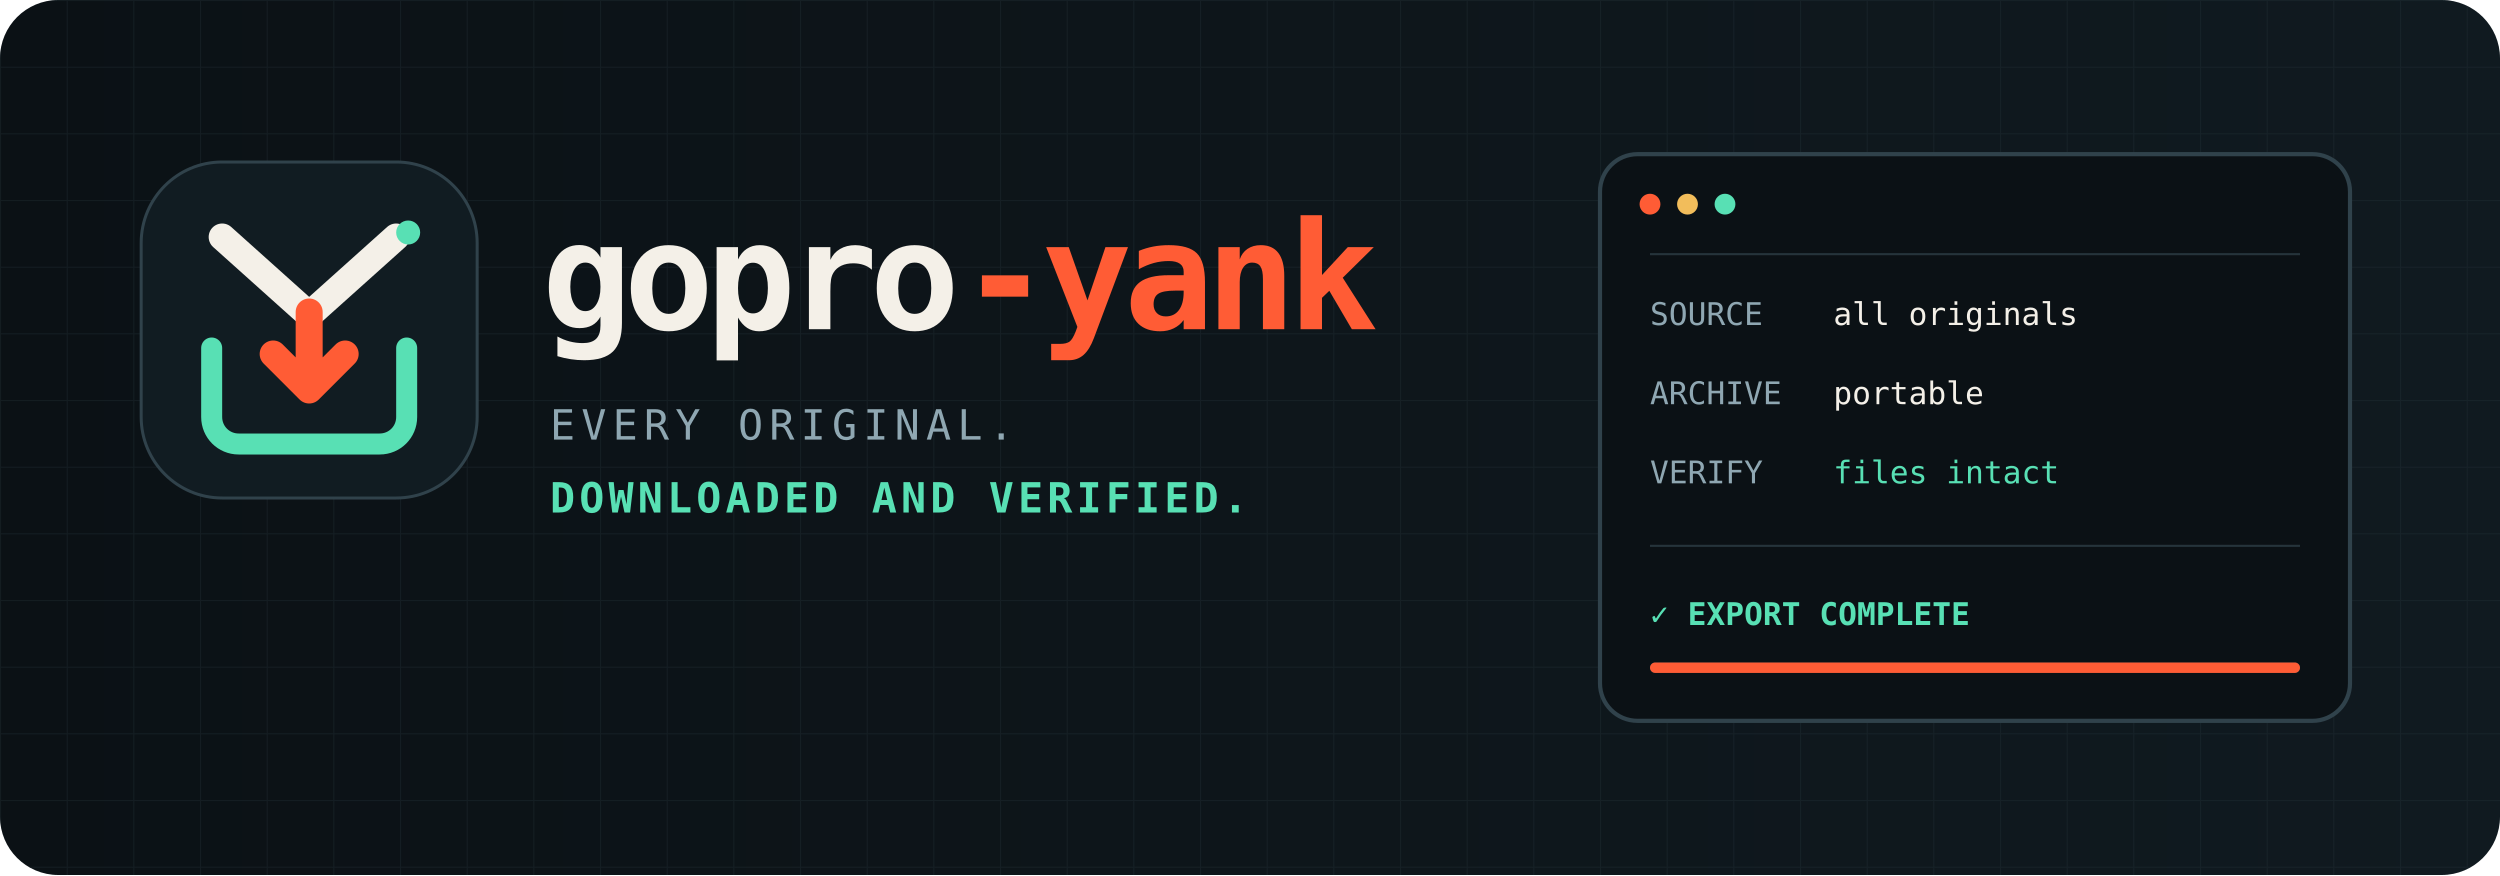
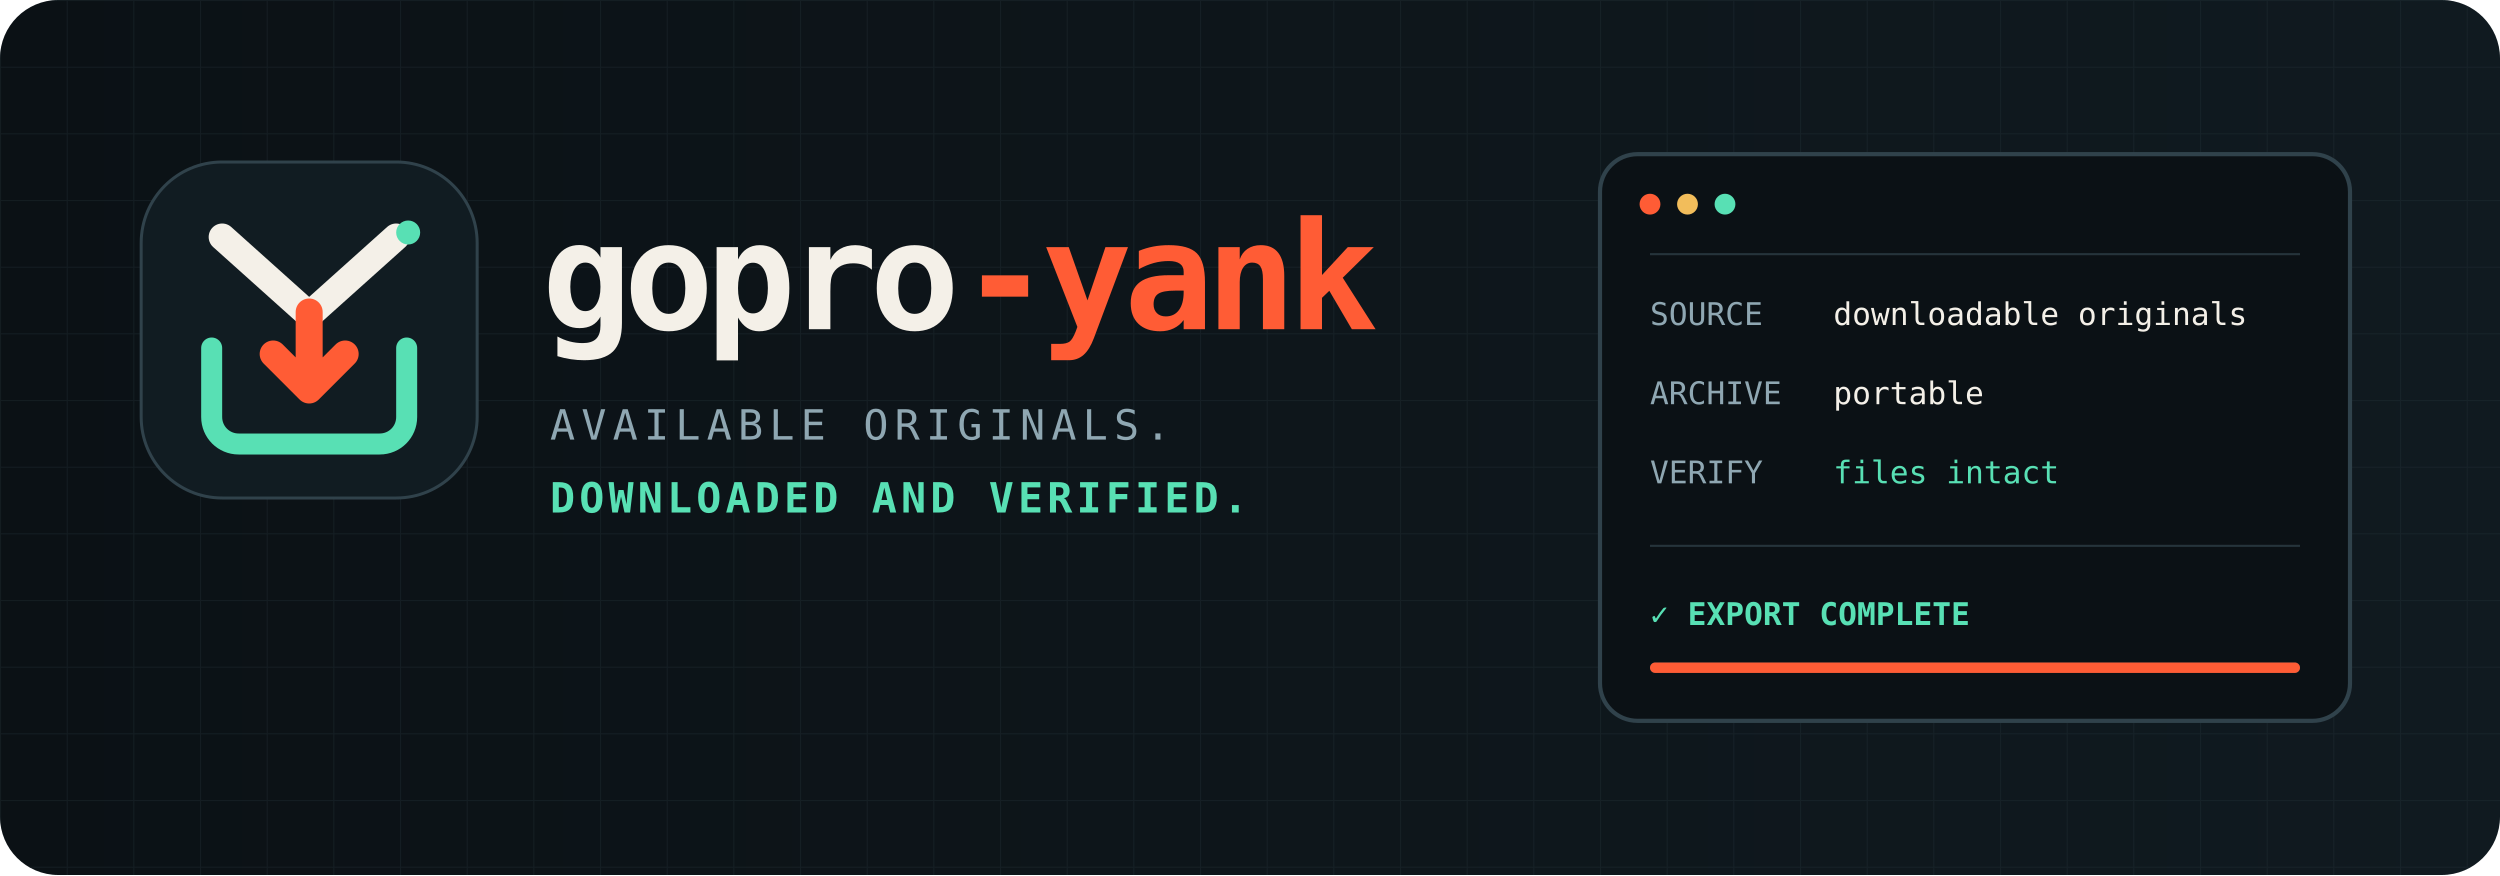
<svg xmlns="http://www.w3.org/2000/svg" viewBox="0 0 1200 420" role="img" aria-labelledby="title desc">
  <defs>
    <pattern id="grid" width="32" height="32" patternUnits="userSpaceOnUse">
      <path d="M32 0H0v32" fill="none" stroke="#26343b" stroke-width="1" />
    </pattern>
    <linearGradient id="fade" x1="0" x2="1">
      <stop offset="0" stop-color="#0b1115" />
      <stop offset="1" stop-color="#101a20" />
    </linearGradient>
  </defs>
  <rect width="1200" height="420" rx="28" fill="url(#fade)" />
  <rect width="1200" height="420" rx="28" fill="url(#grid)" opacity=".32" />
  <g transform="translate(62 72) scale(.72)">
    <rect x="8" y="8" width="224" height="224" rx="54" fill="#111c22" stroke="#30424b" stroke-width="2" />
    <path d="M62 58l58 52 58-52" fill="none" stroke="#f4f0e8" stroke-width="18" stroke-linecap="round" stroke-linejoin="round" />
    <path d="M120 108v50m-24-22 24 24 24-24" fill="none" stroke="#ff5c35" stroke-width="18" stroke-linecap="round" stroke-linejoin="round" />
    <path d="M55 132v46c0 10 8 18 18 18h94c10 0 18-8 18-18v-46" fill="none" stroke="#58e0b4" stroke-width="14" stroke-linecap="round" />
    <circle cx="186" cy="55" r="8" fill="#58e0b4" />
  </g>
  <text x="260" y="158" fill="#f4f0e8" font-family="ui-monospace,SFMono-Regular,Menlo,monospace" font-size="72" font-weight="750" letter-spacing="-4">gopro<tspan fill="#ff5c35">-yank</tspan>
  </text>
-   <text x="264" y="211" fill="#8fa7b2" font-family="ui-monospace,SFMono-Regular,Menlo,monospace" font-size="20" letter-spacing="3">EVERY ORIGINAL.</text>
+   <text x="264" y="211" fill="#8fa7b2" font-family="ui-monospace,SFMono-Regular,Menlo,monospace" font-size="20" letter-spacing="3">AVAILABLE ORIGINALS.</text>
  <text x="264" y="246" fill="#58e0b4" font-family="ui-monospace,SFMono-Regular,Menlo,monospace" font-size="20" font-weight="700" letter-spacing="2">DOWNLOADED AND VERIFIED.</text>
  <g transform="translate(768 74)" font-family="ui-monospace,SFMono-Regular,Menlo,monospace">
    <rect width="360" height="272" rx="18" fill="#0b1115" stroke="#30424b" stroke-width="2" />
    <circle cx="24" cy="24" r="5" fill="#ff5c35" />
    <circle cx="42" cy="24" r="5" fill="#f2bd5b" />
    <circle cx="60" cy="24" r="5" fill="#58e0b4" />
    <path d="M24 48h312" stroke="#26343b" />
    <text x="24" y="82" fill="#8fa7b2" font-size="15">SOURCE</text>
-     <text x="112" y="82" fill="#f4f0e8" font-size="15">all originals</text>
+     <text x="112" y="82" fill="#f4f0e8" font-size="15">downloadable originals</text>
    <text x="24" y="120" fill="#8fa7b2" font-size="15">ARCHIVE</text>
    <text x="112" y="120" fill="#f4f0e8" font-size="15">portable</text>
    <text x="24" y="158" fill="#8fa7b2" font-size="15">VERIFY</text>
    <text x="112" y="158" fill="#58e0b4" font-size="15">files intact</text>
    <path d="M24 188h312" stroke="#26343b" />
    <text x="24" y="226" fill="#58e0b4" font-size="15" font-weight="700">✓ EXPORT COMPLETE</text>
    <rect x="24" y="244" width="312" height="5" rx="2.5" fill="#26343b" />
    <rect x="24" y="244" width="312" height="5" rx="2.5" fill="#ff5c35" />
  </g>
</svg>
